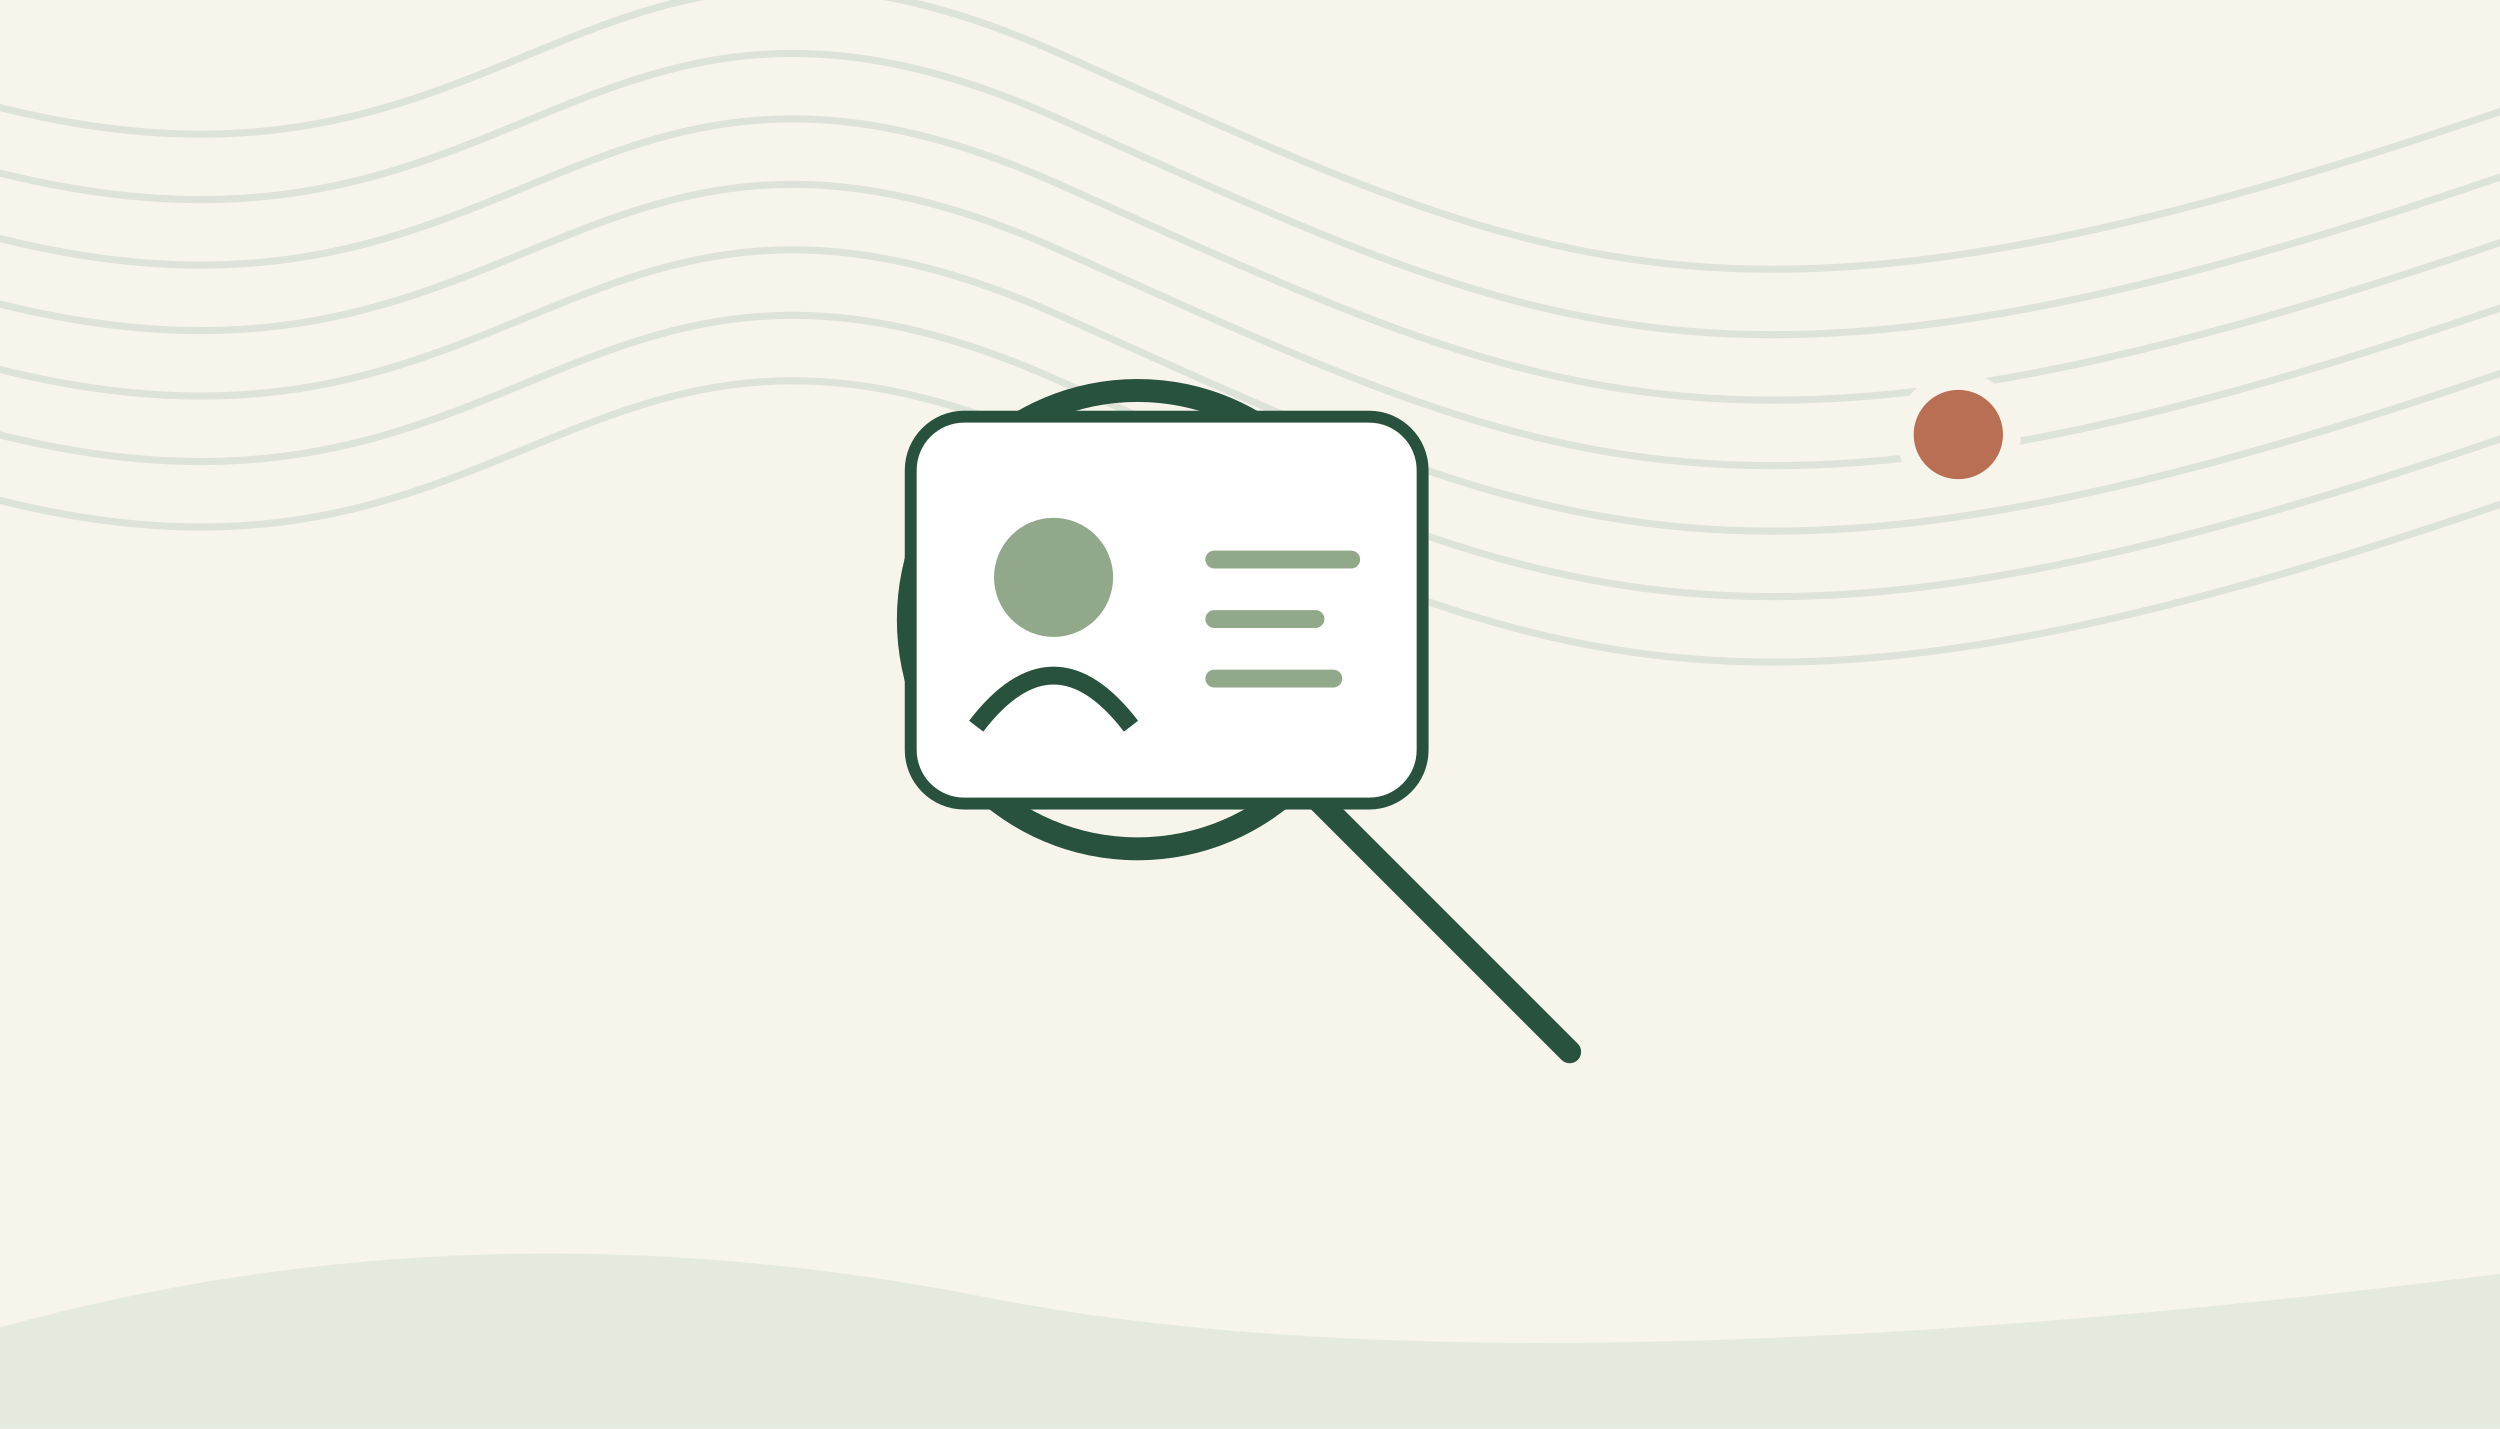
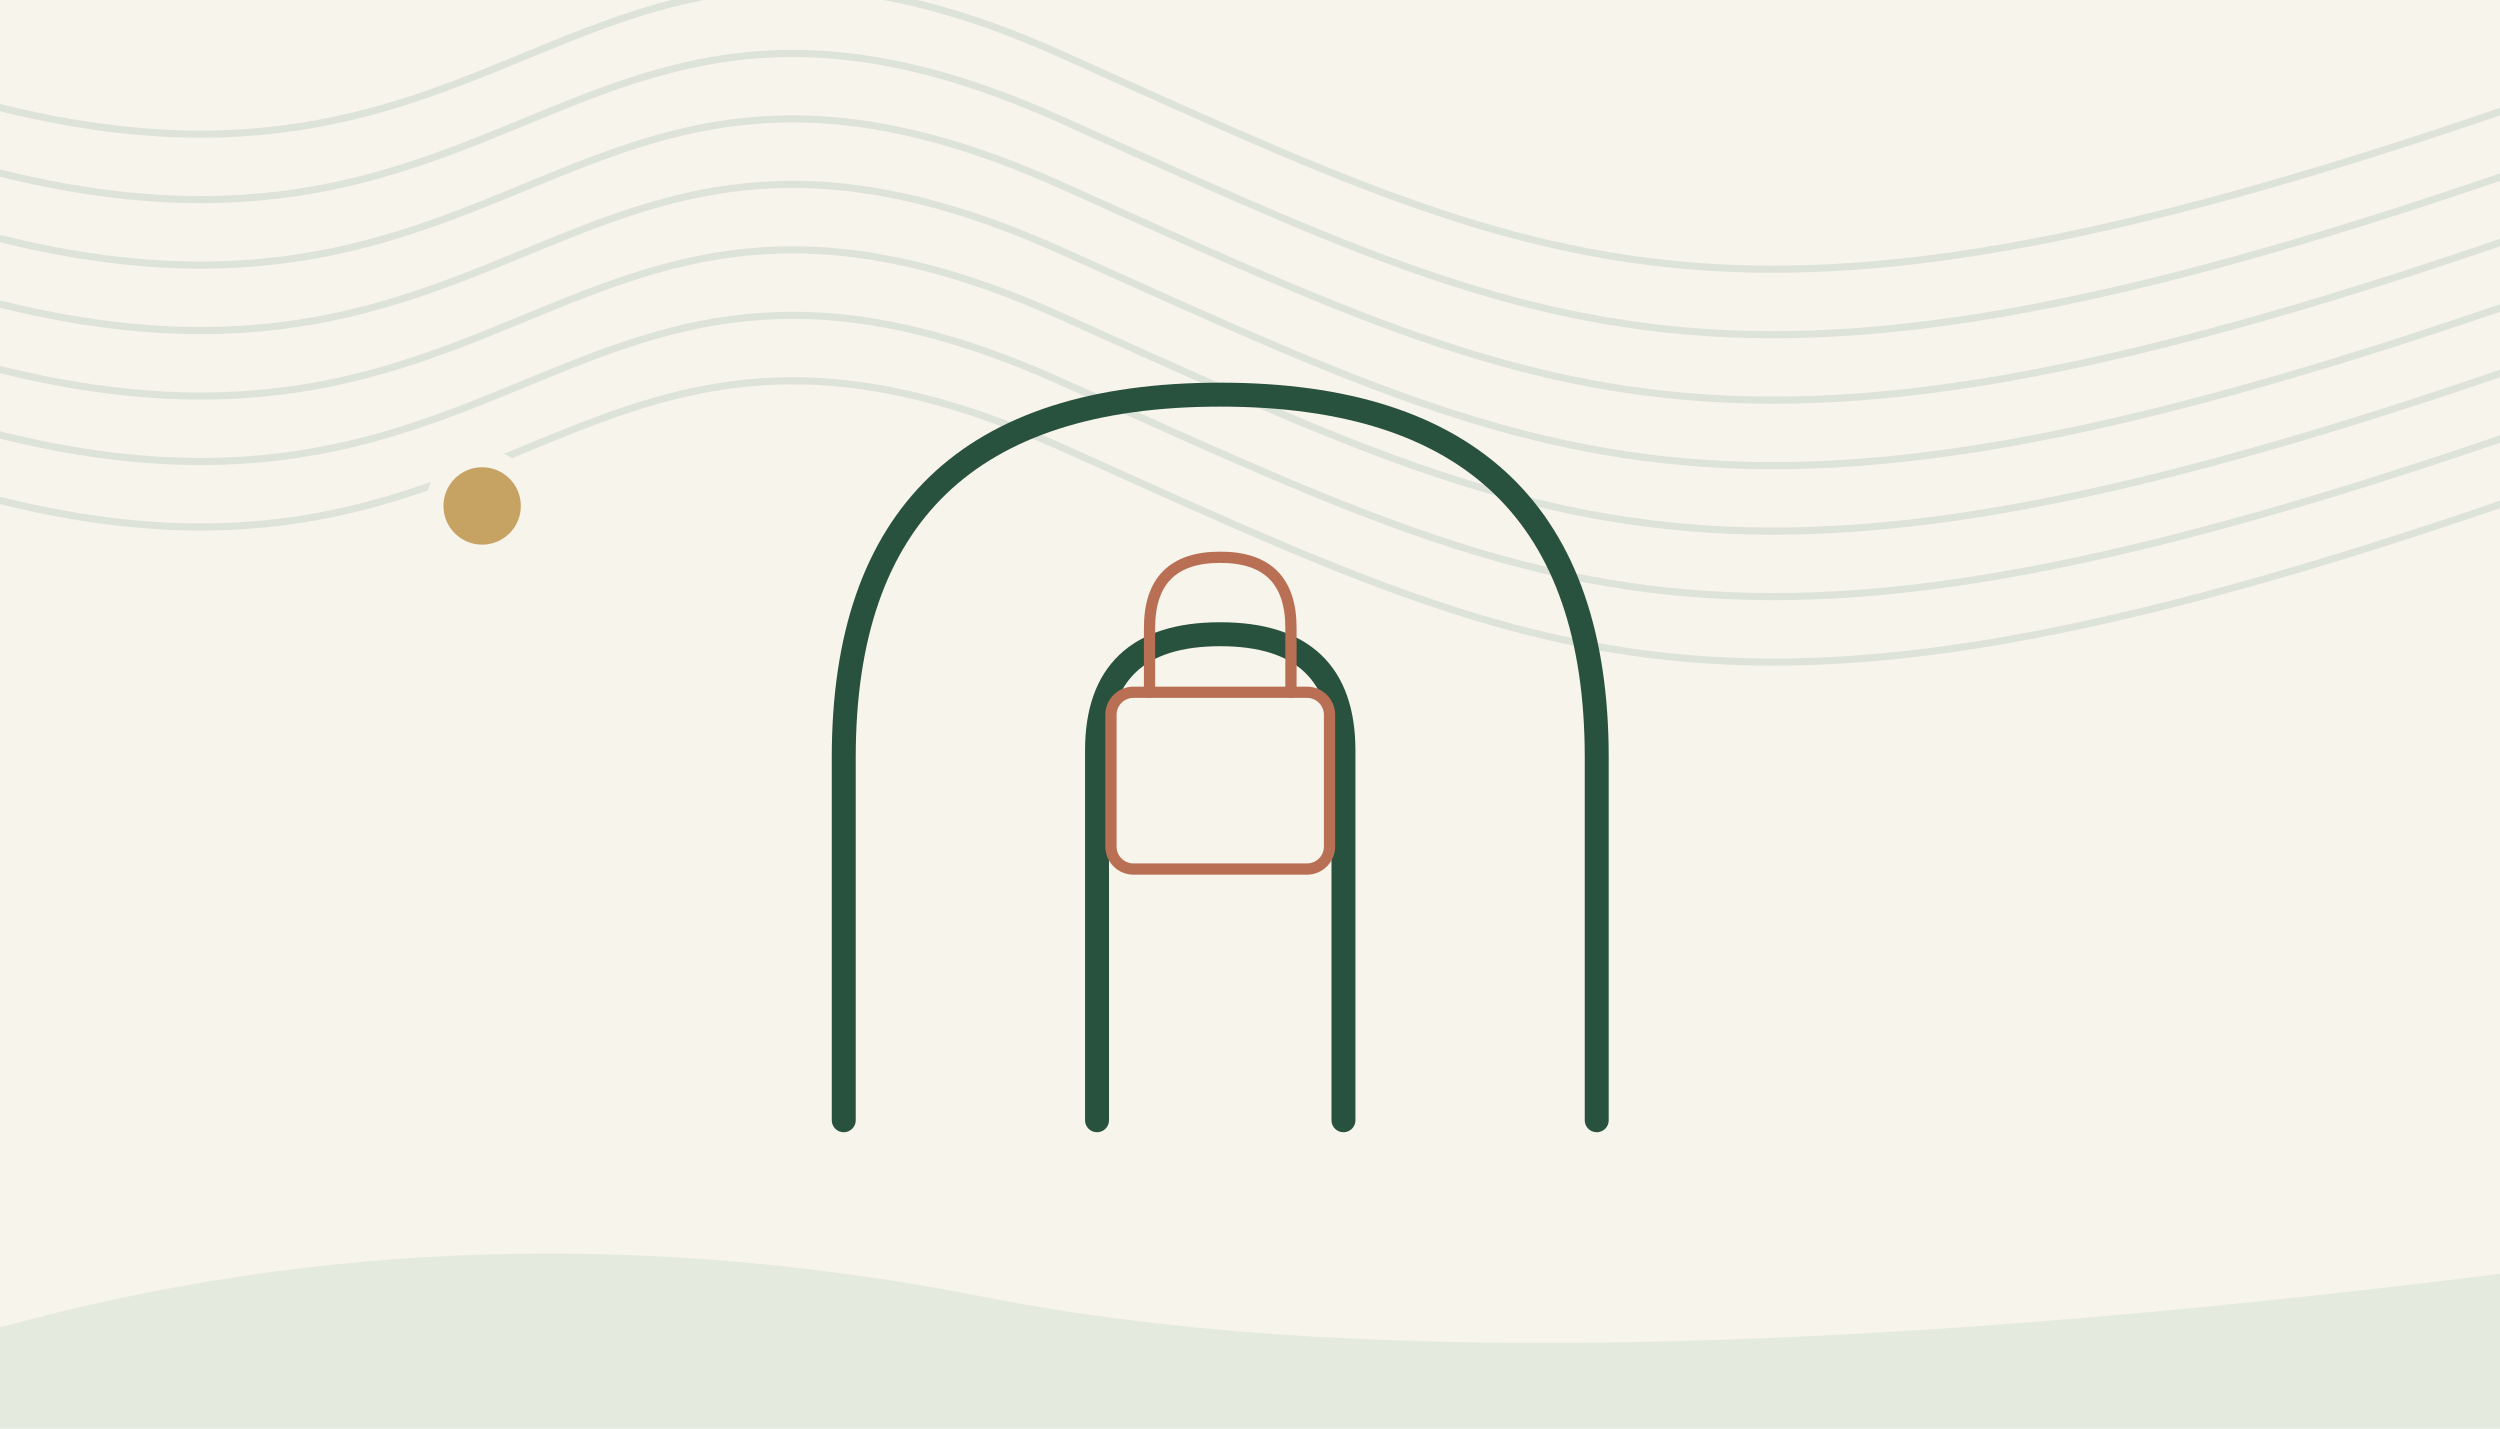
<svg xmlns="http://www.w3.org/2000/svg" width="420" height="240" viewBox="0 0 420 240" role="img">
  <rect width="420" height="240" fill="#F7F4EC" />
  <g opacity="0.78">
    <path d="M-20 12 C87 50 91 -30 178 9 S293 65 442 11" fill="none" stroke="#D6DED3" stroke-width="1.2" />
    <path d="M-20 23 C87 61 91 -19 178 20 S293 76 442 22" fill="none" stroke="#D6DED3" stroke-width="1.2" />
    <path d="M-20 34 C87 72 91 -8 178 31 S293 87 442 33" fill="none" stroke="#D6DED3" stroke-width="1.2" />
    <path d="M-20 45 C87 83 91 3 178 42 S293 98 442 44" fill="none" stroke="#D6DED3" stroke-width="1.2" />
    <path d="M-20 56 C87 94 91 14 178 53 S293 109 442 55" fill="none" stroke="#D6DED3" stroke-width="1.2" />
    <path d="M-20 67 C87 105 91 25 178 64 S293 120 442 66" fill="none" stroke="#D6DED3" stroke-width="1.2" />
    <path d="M-20 78 C87 116 91 36 178 75 S293 131 442 77" fill="none" stroke="#D6DED3" stroke-width="1.2" />
  </g>
  <path d="M0 223 Q80 201 166 218 T420 214 V240 H0 Z" fill="#DDE7D8" opacity="0.72" />
-   <g transform="translate(201 114) scale(1.1)" fill="none" stroke="#28513E" stroke-width="3.5" stroke-linecap="round" stroke-linejoin="round">
-     <circle cx="-9" cy="-9" r="35" />
-     <path d="M17 17 L57 57" />
-     <circle cx="-9" cy="-9" r="17" stroke="#91A88A" />
+   <g transform="translate(205 133) scale(1.15)" fill="none" stroke="#28513E" stroke-width="3.5" stroke-linecap="round" stroke-linejoin="round">
+     <path d="M-55 48 V-5 Q-55 -58 0 -58 Q55 -58 55 -5 V48 M-18 48 V-6 Q-18 -23 0 -23 Q18 -23 18 -6 V48" />
  </g>
-   <g transform="translate(153 70) rotate(0)">
-     <rect width="86" height="65" rx="9" fill="#FFFFFF" stroke="#28513E" stroke-width="2" />
-     <circle cx="24" cy="27" r="10" fill="#91A88A" />
-     <path d="M11 52 Q24 35 37 52" fill="none" stroke="#28513E" stroke-width="3" />
-     <path d="M51 24 h23 M51 34 h17 M51 44 h20" stroke="#91A88A" stroke-width="3" stroke-linecap="round" />
+   <g transform="translate(205 119) scale(0.54)" fill="none" stroke="#B86F54" stroke-width="3.5" stroke-linecap="round" stroke-linejoin="round">
+     <rect x="-34" y="-5" width="68" height="55" rx="7" />
+     <path d="M-22 -5 V-25 Q-22 -47 0 -47 Q22 -47 22 -25 V-5" />
+     <circle cx="0" cy="17" r="4" fill="#F7F4EC" stroke="none" />
  </g>
-   <circle cx="329" cy="73" r="9" fill="#B86F54" stroke="#F7F4EC" stroke-width="3" />
+   <circle cx="81" cy="85" r="8" fill="#C6A263" stroke="#F7F4EC" stroke-width="3" />
</svg>
